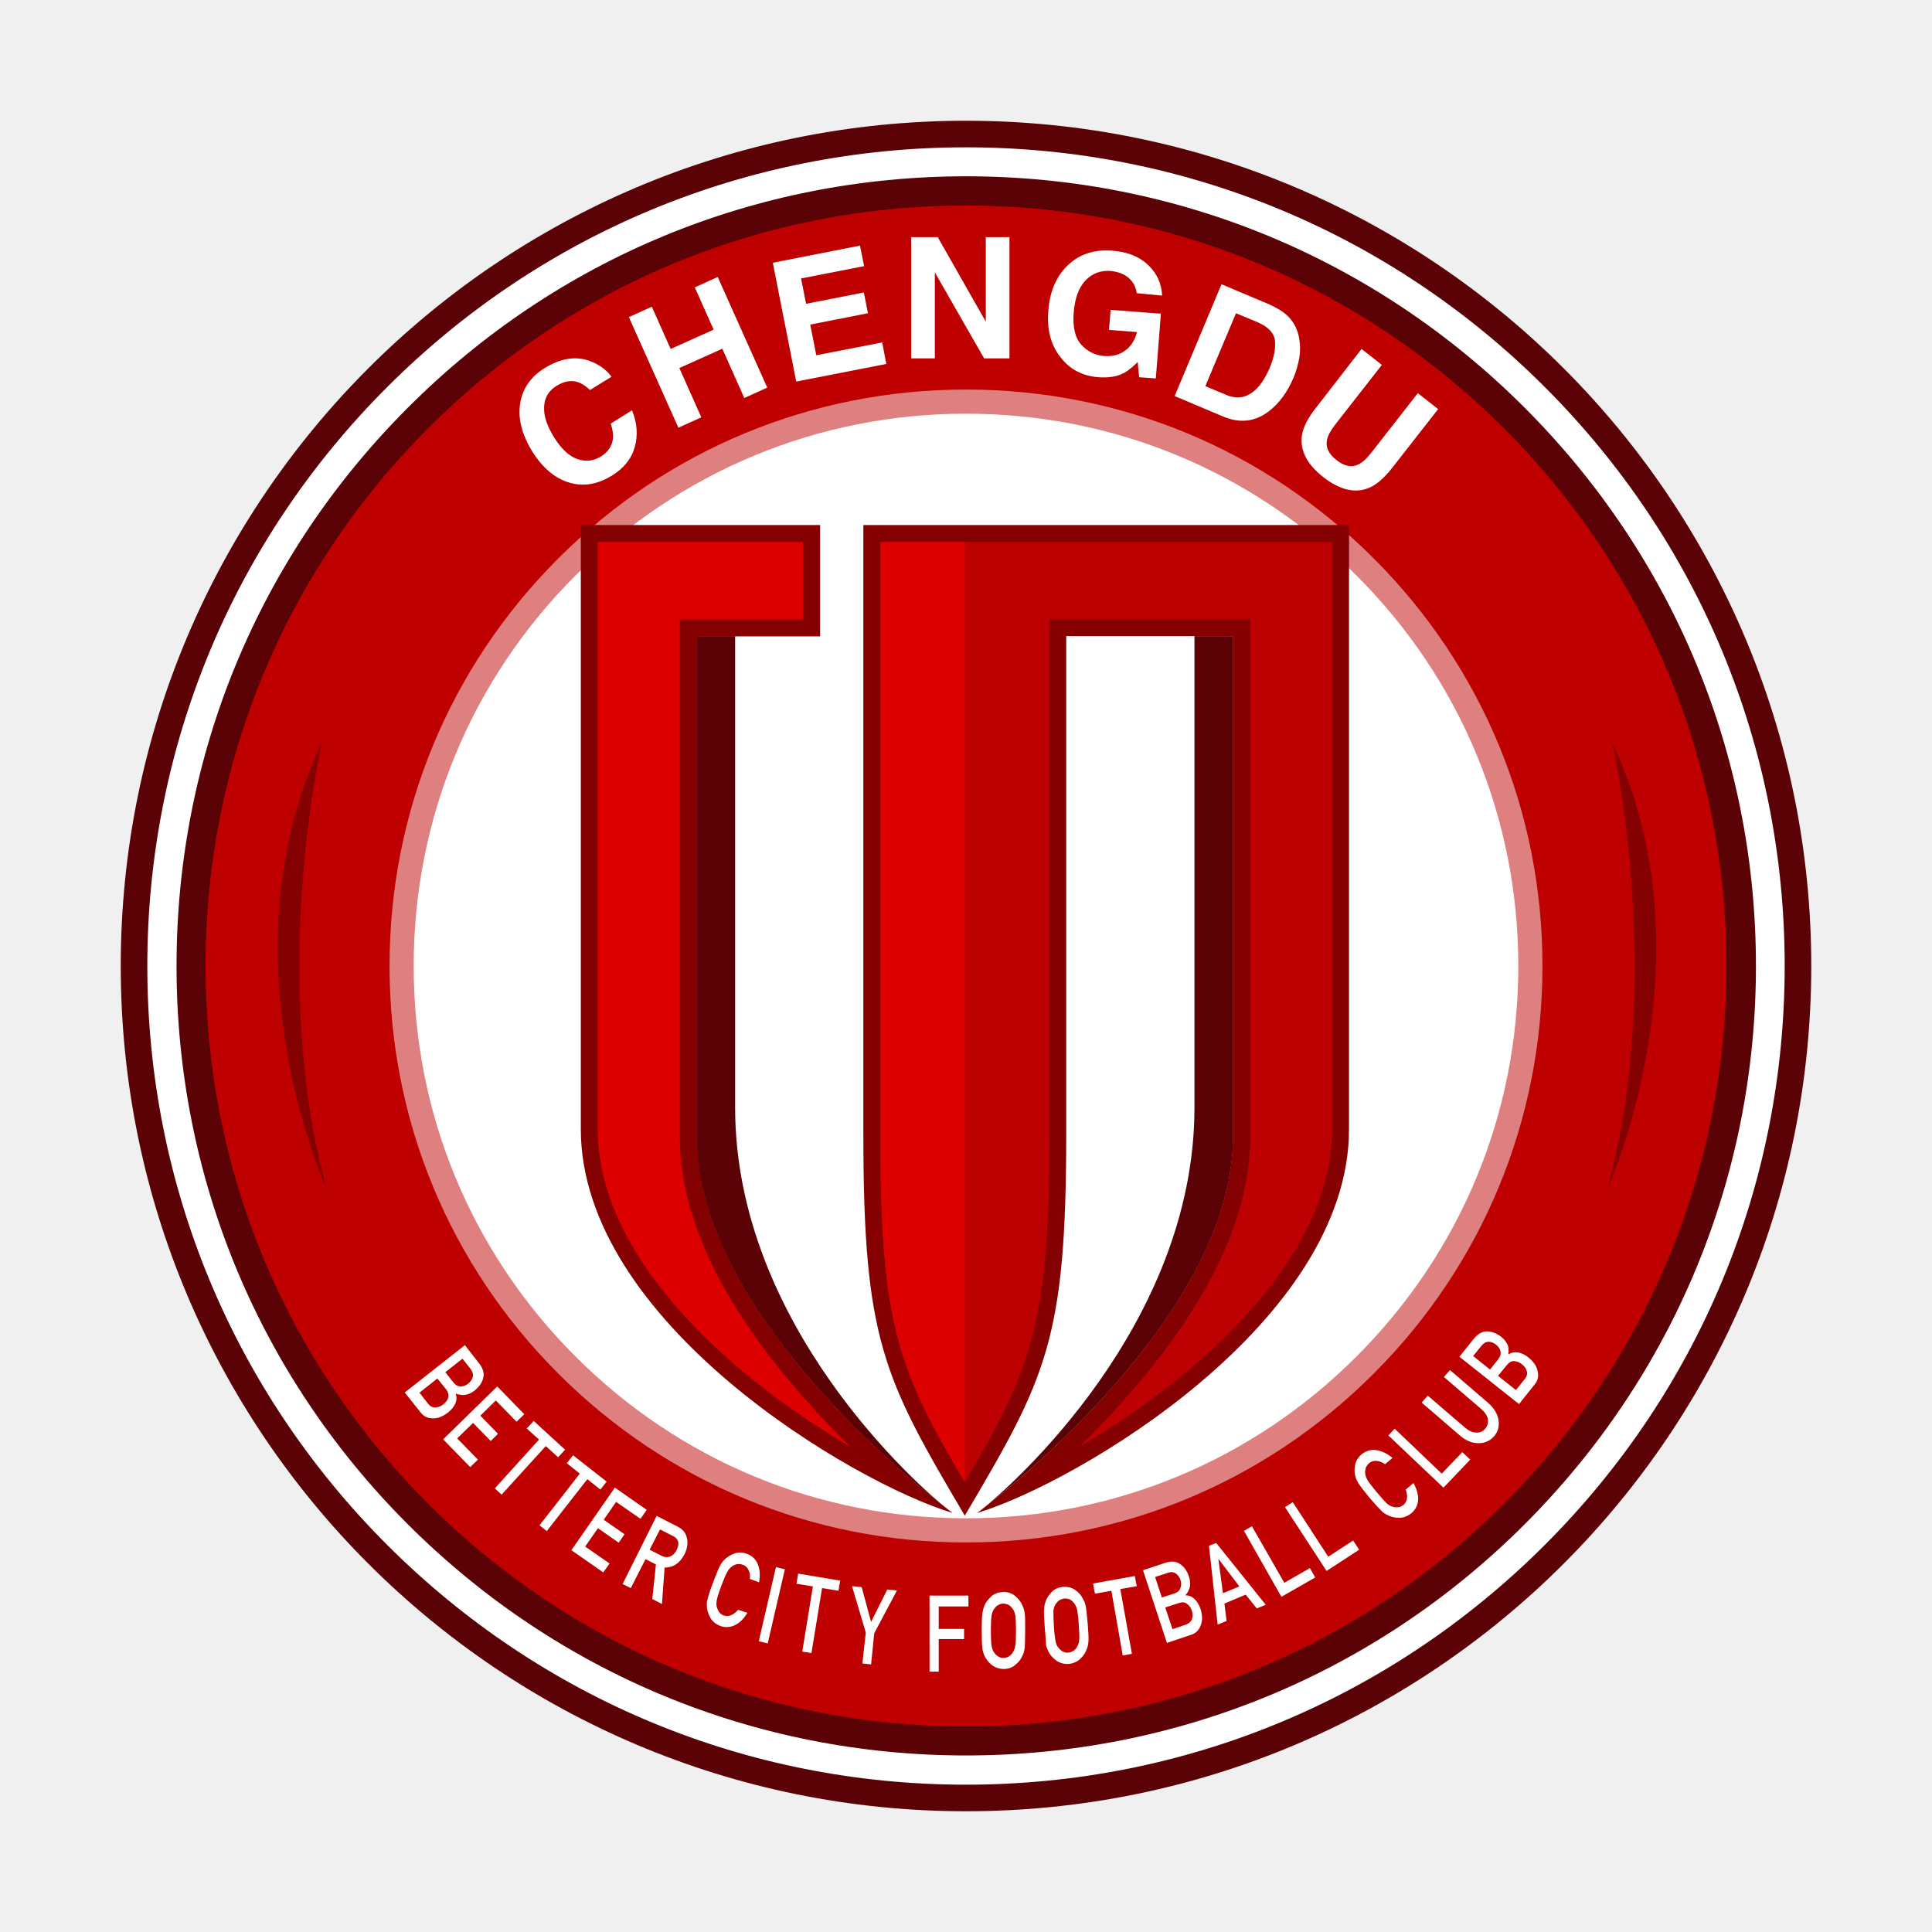
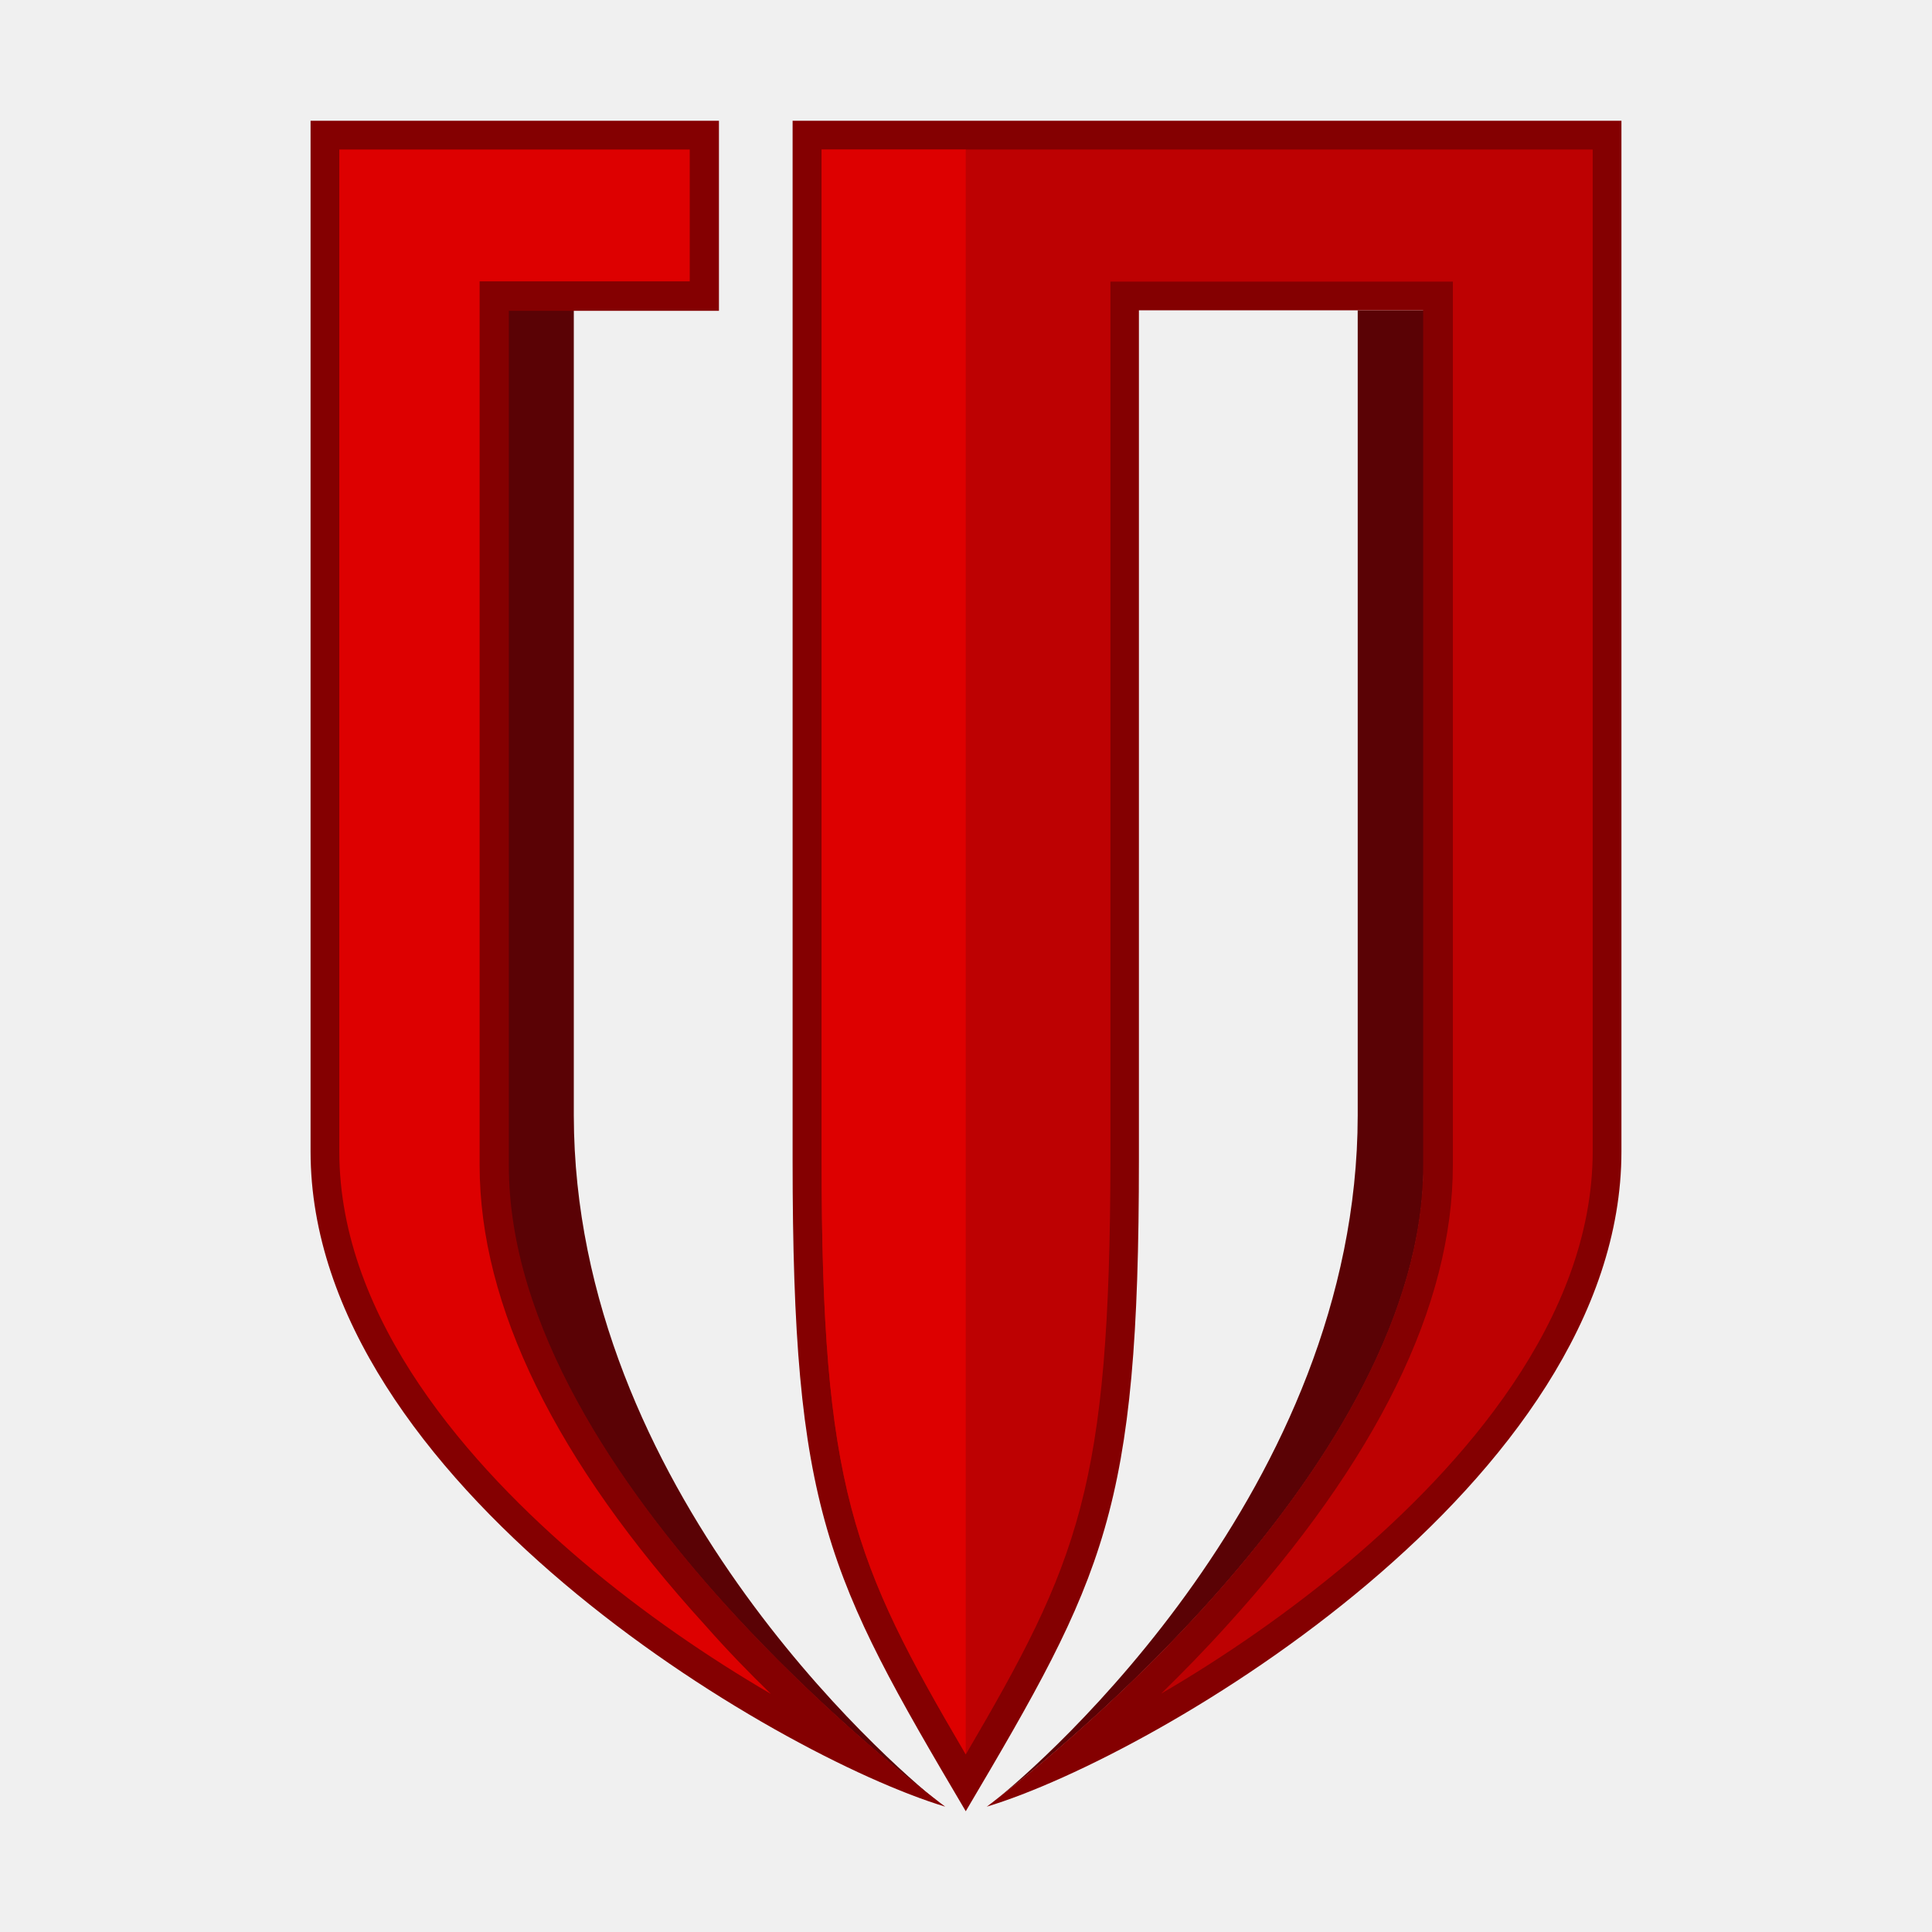
<svg xmlns="http://www.w3.org/2000/svg" version="1.1" x="0px" y="0px" viewBox="0 0 800 800" enable-background="new 0 0 800 800" xml:space="preserve">
  <g>
-     <g>
-       <g>
-         <g>
-           <circle fill="#5A0205" cx="400" cy="400" r="350" />
-           <path fill="#FFFFFF" d="M400,739c-90.5,0-175.7-35.3-239.7-99.3S61,490.5,61,400s35.3-175.7,99.3-239.7S309.5,61,400,61      s175.7,35.3,239.7,99.3S739,309.4,739,400s-35.3,175.7-99.3,239.7S490.5,739,400,739z" />
-           <path fill="#5A0205" d="M400,726.9c-87.3,0-169.4-34-231.2-95.8C107.1,569.4,73.1,487.3,73.1,400s34-169.4,95.8-231.2      C230.6,107,312.7,73,400.1,73c87.3,0,169.4,34,231.2,95.8c61.7,61.7,95.8,143.8,95.8,231.2c0,87.3-34,169.4-95.8,231.2      S487.3,726.9,400,726.9z" />
-           <path fill="#BE0000" d="M400,714.9c-84.1,0-163.2-32.8-222.7-92.2C117.9,563.2,85.1,484.1,85.1,400s32.8-163.2,92.2-222.7      c59.5-59.5,138.6-92.2,222.7-92.2s163.2,32.8,222.7,92.2c59.5,59.5,92.2,138.6,92.2,222.7s-32.8,163.2-92.2,222.7      C563.2,682.1,484.1,714.9,400,714.9z" />
-           <path opacity="0.5" fill="#FFFFFF" enable-background="new    " d="M400,638.7c-63.8,0-123.7-24.8-168.8-69.9      c-45.1-45.1-69.9-105-69.9-168.8s24.8-123.7,69.9-168.8s105-69.9,168.8-69.9s123.7,24.8,168.8,69.9s69.9,105,69.9,168.8      s-24.8,123.7-69.9,168.8C523.7,613.9,463.8,638.7,400,638.7z" />
-           <path fill="#FFFFFF" d="M400,628.7c-61.1,0-118.5-23.8-161.7-67s-67-100.6-67-161.7s23.8-118.5,67-161.7s100.6-67,161.7-67      s118.5,23.8,161.7,67s67,100.6,67,161.7s-23.8,118.5-67,161.7S461.1,628.7,400,628.7z" />
-         </g>
-         <path fill="#840001" d="M133.2,307.7c0,0-22.1,96.3,2,184.5C135.2,492.3,91.1,396,133.2,307.7z" />
-         <path fill="#840001" d="M667.6,307.7c0,0,22.1,96.3-2,184.5C665.6,492.3,709.7,396,667.6,307.7z" />
-       </g>
-       <g>
-         <path fill="#5A0205" d="M392.8,625.3c-13.1-10-104.4-82.2-104.4-154.5c0-77.8,0-207.4,0-207.4h16c0,0,0,70.4,0,195.4     C304.5,549.1,380.9,616,392.8,625.3z" />
-         <path fill="#5A0205" d="M406.2,625.3c13.1-10,104.4-82.2,104.4-154.5c0-77.8,0-207.4,0-207.4h-16c0,0,0,70.4,0,195.4     C494.5,549.1,418.1,616,406.2,625.3z" />
-         <path fill="#840001" d="M339.5,217.4h-99c0,0,0,161.6,0,250.1c0,80,112.6,146.5,154,159c0,0-105.9-77.8-105.9-155.6     s0-207.4,0-207.4h51v-46.1H339.5z" />
-         <path fill="#DD0000" d="M352.2,599.1c-15.1-8.8-31.2-19.8-45.7-32.1c-26.9-22.8-59-58.5-59-99.5V224.4h85v32h-51v214.5     c0,34.1,18.4,71.7,54.8,111.7C341.6,588.5,347,594.1,352.2,599.1z" />
-         <path fill="#840001" d="M357.5,217.4c0,0,0,195.1,0,252.1c0,85.4,8.3,101,42,158.1c33.7-57,42-72.7,42-158.1     c0-57,0-150.4,0-206.1h69c0,0,0,129.6,0,207.4S404.6,626.5,404.6,626.5c41.4-12.5,154-78.9,154-159c0-88.5,0-250.1,0-250.1H357.5     z" />
-         <path fill="#BD0102" d="M399.5,613.8c-27.4-46.7-35-64.8-35-144.2V224.4h187.1v243.1c0,41-32.1,76.7-59,99.5     c-14.6,12.3-30.6,23.3-45.7,32.1c5.2-5.1,10.6-10.6,16-16.6c36.4-40.1,54.8-77.6,54.8-111.7V256.4h-83.1v213.1     C434.5,549,426.9,567,399.5,613.8z" />
-         <path fill="#DD0000" d="M399.5,224.4v389.4c-27.4-46.7-35-64.8-35-144.3V224.4H399.5z" />
-       </g>
-     </g>
-     <g>
-       <g>
-         <path fill="#FFFFFF" d="M215.6,165.9c1.2-5.6,4.5-10.1,9.8-13.4c7.1-4.4,13.7-5.3,19.9-2.6c3.5,1.5,6.1,3.6,7.9,6.1l-8.9,5.5     c-1.8-1.7-3.5-2.8-5.1-3.3c-2.7-0.9-5.7-0.3-8.8,1.6c-3.2,2-4.9,4.8-5.1,8.6c-0.2,3.8,1.2,8,4.2,12.8s6.2,7.7,9.6,8.9     c3.4,1.2,6.6,0.8,9.6-1c3.1-1.9,4.7-4.4,5.1-7.4c0.2-1.6-0.1-3.8-0.9-6.3l8.8-5.5c2.1,5.1,2.5,10.1,1.2,15s-4.4,8.8-9.3,11.9     c-6.1,3.8-12,4.8-18,3c-5.9-1.8-11-6.1-15.3-13C215.8,179.4,214.2,172.4,215.6,165.9z" />
-         <path fill="#FFFFFF" d="M280.9,177.1l-20.5-45.8l9.5-4.3l7.8,17.5l17.8-8l-7.8-17.5l9.5-4.3l20.5,45.8l-9.5,4.3l-9.1-20.4     l-17.8,8l9.1,20.4L280.9,177.1z" />
-         <path fill="#FFFFFF" d="M357.8,110.2l-26.1,5.1l2.1,10.5l23.9-4.7l1.7,8.6l-23.9,4.7l2.5,12.7l27.3-5.3l1.7,8.9l-37.3,7.3     l-9.7-49.2l36.1-7.1L357.8,110.2z" />
-         <path fill="#FFFFFF" d="M377.3,98.2h11l19.9,35v-35h9.8v50.2h-10.5l-20.4-35.6v35.6h-9.8V98.2z" />
-         <path fill="#FFFFFF" d="M470.7,121.4c-0.5-3.5-2.3-6-5.2-7.6c-1.7-0.9-3.5-1.4-5.6-1.6c-4-0.3-7.5,0.9-10.3,3.8     c-2.8,2.8-4.5,7.3-5,13.4c-0.5,6.1,0.6,10.6,3.2,13.4c2.6,2.8,5.7,4.3,9.3,4.6c3.5,0.3,6.5-0.5,8.9-2.3s4-4.4,4.8-7.6l-11.6-0.9     l0.7-8.3l20.8,1.6l-2.1,26.8l-6.9-0.5l-0.6-6.3c-2.2,2.2-4.1,3.7-5.8,4.6c-2.9,1.5-6.4,2-10.4,1.7c-6.6-0.5-11.9-3.2-15.7-8.2     c-4-5-5.8-11.4-5.1-19.4c0.6-8.1,3.4-14.4,8.2-18.9c4.8-4.5,10.9-6.5,18.3-5.9c6.4,0.5,11.3,2.5,14.9,6s5.5,7.7,5.7,12.6     L470.7,121.4z" />
-         <path fill="#FFFFFF" d="M532.4,130.1c2.8,2.4,4.6,5.5,5.4,9.2c0.6,3,0.7,5.9,0.2,8.9c-0.5,2.9-1.3,5.6-2.3,8     c-2.6,6.2-6,10.8-10.3,14.1c-5.8,4.4-12.1,5.1-19.1,2.1l-19.9-8.4l19.4-46.3l19.9,8.4C528.5,127.4,530.8,128.7,532.4,130.1z      M511.8,129.7l-12.7,30.2l8.9,3.7c4.6,1.9,8.7,1,12.4-2.7c2-2.1,3.7-4.8,5.2-8.2c2-4.7,2.7-8.6,2.3-11.8     c-0.4-3.1-2.8-5.6-7.2-7.5L511.8,129.7z" />
-         <path fill="#FFFFFF" d="M563.8,144.5l8.4,6.6l-19,24.3c-2.1,2.7-3.4,4.9-3.7,6.7c-0.7,3,0.6,5.8,3.9,8.4c3.3,2.6,6.4,3.2,9.1,1.8     c1.6-0.7,3.5-2.5,5.6-5.2l19-24.3l8.4,6.6l-19,24.3c-3.3,4.2-6.5,7-9.6,8.3c-5.8,2.4-12.1,0.9-18.9-4.4     c-6.8-5.3-9.8-11.1-8.9-17.3c0.5-3.4,2.4-7.1,5.7-11.3L563.8,144.5z" />
-       </g>
-       <g>
-         <path fill="#FFFFFF" d="M192.5,557l6,7.7c1.5,2,2.1,3.9,1.6,5.8c-0.4,1.9-1.6,3.7-3.6,5.3c-1,0.8-2.1,1.4-3.4,1.7     c-0.6,0.1-1.3,0.2-2,0.1c-0.7-0.1-1.5-0.2-2.3-0.5l-0.1,0.1c0.5,1.4,0.4,2.7-0.2,4.1c-0.7,1.4-1.7,2.6-3,3.6     c-2.2,1.7-4.3,2.5-6.3,2.4c-2.1,0-3.8-0.8-5-2.4l-6.6-8.3L192.5,557z M191.5,562.6l-7.1,5.6l3.4,4.3c0.9,1.1,1.9,1.6,3,1.6     s2.1-0.4,3.1-1.2s1.6-1.7,1.9-2.8c0.2-1-0.1-2.1-0.9-3.2L191.5,562.6z M181.1,570.8l-7.4,5.9l3.6,4.6c0.9,1.1,1.9,1.6,3.1,1.5     c1.1-0.1,2.2-0.5,3.2-1.3s1.7-1.7,2-2.8s0-2.2-0.8-3.3L181.1,570.8z" />
-         <path fill="#FFFFFF" d="M205.9,574.1l11.2,11.5l-3.2,3.1l-8.6-8.8l-6.4,6.3l7.3,7.5l-3,3l-7.3-7.5l-6.6,6.4l8.6,8.8l-3.2,3.1     L183.5,596L205.9,574.1z" />
-         <path fill="#FFFFFF" d="M223.2,596.1l-5.1-4.6l2.9-3.1l13,11.9l-2.9,3.1l-5.1-4.6l-18.3,20.1l-2.8-2.6L223.2,596.1z" />
-         <path fill="#FFFFFF" d="M240.1,610.2l-5.4-4.3l2.6-3.3l13.9,10.9l-2.6,3.3l-5.4-4.3L226.4,634l-3-2.4L240.1,610.2z" />
-         <path fill="#FFFFFF" d="M254.6,616l13.2,9.2l-2.6,3.7l-10.1-7l-5.1,7.4l8.6,6l-2.4,3.5l-8.6-6l-5.3,7.6l10.1,7l-2.6,3.7     l-13.2-9.2L254.6,616z" />
-         <path fill="#FFFFFF" d="M271.9,627.7l8.8,4.5c1.9,1,3.1,2.3,3.6,4.2c0.7,2.1,0.4,4.5-0.8,7.1c-2,3.8-4.7,5.6-8.3,5.6l-1.1,15.1     l-4-2.1l1.5-14.3l-4.3-2.2l-6.1,12l-3.4-1.7L271.9,627.7z M269,641.7l5.1,2.6c1.3,0.6,2.5,0.6,3.6,0.1s1.9-1.4,2.5-2.6     c0.7-1.5,0.9-2.7,0.5-3.7c-0.3-0.9-1-1.6-2.1-2.1l-5.3-2.7L269,641.7z" />
-         <path fill="#FFFFFF" d="M309.5,667.8c-1.5,2.5-3.3,4.3-5.3,5.2s-4.1,1-6.1,0.2c-1.8-0.7-3.2-1.9-4-3.4c-0.9-1.5-1.3-3.1-1.4-4.6     c0-0.5,0-1,0-1.4c0-0.5,0.1-1,0.3-1.7c0.3-1.2,1-3.6,2.3-6.9c1.3-3.4,2.2-5.7,2.8-6.8c0.6-1.1,1.2-1.9,1.8-2.5     c1.1-1.1,2.4-2,4.1-2.6c1.6-0.6,3.4-0.6,5.3,0.1c2.3,0.9,3.8,2.4,4.6,4.6c0.8,2.2,0.9,4.6,0.4,7.2l-3.8-1.4     c0.2-1.3,0-2.5-0.5-3.6s-1.3-1.9-2.5-2.3c-0.9-0.3-1.7-0.3-2.4-0.2c-0.8,0.2-1.5,0.5-2.1,1c-0.7,0.5-1.3,1.2-1.8,2.1     c-0.6,1-1.4,2.9-2.5,5.8c-1.1,2.9-1.7,4.9-1.9,6c-0.2,1.1-0.2,2,0,2.8c0.2,0.7,0.5,1.4,0.9,2c0.4,0.7,1.1,1.2,1.9,1.5     c2,0.7,4,0,6-2.3L309.5,667.8z" />
-         <path fill="#FFFFFF" d="M321.3,648.9l3.7,0.9l-7.1,30.7l-3.7-0.9L321.3,648.9z" />
-         <path fill="#FFFFFF" d="M336.6,656.9l-6.8-1.1l0.7-4.2l17.4,2.9l-0.7,4.2l-6.8-1.1l-4.4,26.9l-3.8-0.6L336.6,656.9z" />
-         <path fill="#FFFFFF" d="M358.5,676l-5.7-19.2l4,0.4l3.9,14.4l6.7-13.4l4,0.4l-9.4,17.7l-1.3,12.9l-3.6-0.4L358.5,676z" />
-         <path fill="#FFFFFF" d="M384.9,660.7H401v4.5h-12.3v9.3h10.5v4.2h-10.5v13.5h-3.8L384.9,660.7L384.9,660.7z" />
-         <path fill="#FFFFFF" d="M406.5,675.2c0-3.7,0.1-6.1,0.3-7.3c0.2-1.2,0.5-2.2,0.8-3c0.6-1.5,1.6-2.7,2.9-3.9s3-1.7,5-1.8     c2,0,3.7,0.6,5,1.8c1.3,1.1,2.3,2.4,2.9,3.9c0.4,0.8,0.7,1.8,0.9,3c0.2,1.2,0.2,3.7,0.2,7.3s-0.1,6-0.2,7.3     c-0.2,1.3-0.5,2.3-0.9,3c-0.6,1.5-1.5,2.7-2.9,3.8c-1.3,1.2-3,1.8-5,1.8c-2-0.1-3.6-0.7-5-1.8c-1.3-1.1-2.3-2.4-2.9-3.8     c-0.2-0.5-0.4-0.9-0.5-1.4c-0.1-0.4-0.3-1-0.3-1.7C406.6,681.3,406.5,678.8,406.5,675.2z M410.3,675.2c0,3.1,0.1,5.2,0.3,6.3     c0.2,1.1,0.5,2,1,2.7c0.4,0.6,0.9,1.2,1.6,1.6c0.6,0.5,1.4,0.7,2.3,0.7s1.7-0.2,2.4-0.7c0.6-0.4,1.1-0.9,1.5-1.6     c0.5-0.7,0.8-1.6,1-2.7c0.2-1.1,0.3-3.2,0.3-6.3s-0.1-5.2-0.3-6.3c-0.2-1.1-0.5-1.9-1-2.6c-0.4-0.6-0.9-1.2-1.5-1.6     c-0.7-0.4-1.5-0.6-2.4-0.7c-0.9,0-1.7,0.3-2.3,0.7c-0.7,0.4-1.2,1-1.6,1.6c-0.5,0.7-0.8,1.5-1,2.6     C410.4,670,410.3,672.1,410.3,675.2z" />
-         <path fill="#FFFFFF" d="M432.6,673.7c-0.3-3.6-0.4-6.1-0.3-7.3s0.3-2.3,0.6-3.1c0.5-1.5,1.4-2.9,2.6-4.1c1.2-1.2,2.8-2,4.8-2.1     s3.7,0.3,5.1,1.4c1.4,1,2.5,2.3,3.1,3.7c0.5,0.7,0.8,1.7,1.1,2.9c0.2,1.2,0.5,3.7,0.8,7.3s0.4,6,0.3,7.3s-0.3,2.3-0.7,3.1     c-0.5,1.5-1.3,2.8-2.6,4c-1.2,1.2-2.9,2-4.9,2.2c-2,0.1-3.7-0.4-5.1-1.4s-2.5-2.2-3.2-3.6c-0.2-0.5-0.4-0.9-0.6-1.3     c-0.2-0.4-0.3-1-0.5-1.7C433.1,679.7,432.9,677.3,432.6,673.7z M436.4,673.5c0.2,3.1,0.5,5.2,0.7,6.2c0.2,1.1,0.6,1.9,1.2,2.6     c0.4,0.6,1,1.1,1.7,1.5s1.5,0.6,2.4,0.5s1.7-0.4,2.3-0.9c0.6-0.4,1.1-1,1.4-1.7c0.4-0.7,0.7-1.6,0.8-2.7c0.1-1.1,0-3.2-0.2-6.3     s-0.5-5.2-0.7-6.3c-0.3-1-0.7-1.9-1.2-2.5c-0.4-0.6-1-1.1-1.6-1.5c-0.7-0.4-1.5-0.5-2.4-0.5c-0.9,0.1-1.6,0.4-2.3,0.8     c-0.6,0.5-1.1,1.1-1.5,1.7c-0.4,0.7-0.7,1.6-0.8,2.7C436.2,668.3,436.2,670.4,436.4,673.5z" />
-         <path fill="#FFFFFF" d="M460.2,658.7l-6.8,1.2l-0.8-4.2l17.3-3.1l0.8,4.2l-6.8,1.2l4.8,26.8l-3.8,0.7L460.2,658.7z" />
-         <path fill="#FFFFFF" d="M473.3,650.2l9.3-3.1c2.4-0.8,4.4-0.6,6,0.5c1.7,1.1,2.9,2.8,3.7,5.2c0.4,1.2,0.6,2.5,0.5,3.8     c-0.1,0.6-0.3,1.2-0.6,1.9c-0.3,0.7-0.7,1.3-1.3,2v0.1c1.4,0,2.7,0.5,3.8,1.6c1.1,1.1,1.9,2.5,2.4,4c0.8,2.6,0.9,4.8,0.1,6.8     c-0.7,2-2,3.3-3.9,3.9l-10.1,3.4L473.3,650.2z M478.3,653l2.8,8.5l5.2-1.7c1.3-0.4,2.2-1.2,2.5-2.3c0.4-1,0.4-2.1,0-3.3     s-1.1-2.1-2-2.7c-0.9-0.6-2-0.7-3.3-0.2L478.3,653z M482.5,665.6l3,9l5.6-1.9c1.3-0.5,2.2-1.3,2.5-2.4c0.3-1.1,0.3-2.2-0.1-3.4     s-1.1-2.2-2-2.8c-0.9-0.7-2-0.8-3.4-0.3L482.5,665.6z" />
-         <path fill="#FFFFFF" d="M515.8,660.3L507,664l0.9,7.2l-3.7,1.5l-3.6-32.6l3-1.2l20.5,25.6l-3.7,1.5L515.8,660.3z M513.2,656.9     l-8.6-11.3h-0.1l1.9,14.1L513.2,656.9z" />
-         <path fill="#FFFFFF" d="M515.1,633.9l3.3-1.9l13.4,23.4l10.6-6.1l2.2,3.9l-14,8L515.1,633.9z" />
-         <path fill="#FFFFFF" d="M532.1,624.1l3.2-2.1l14.7,22.6l10.3-6.7l2.5,3.8l-13.5,8.8L532.1,624.1z" />
-         <path fill="#FFFFFF" d="M585.3,614.1c1.4,2.6,2.1,5,1.9,7.2c-0.2,2.2-1.2,4-2.9,5.4c-1.6,1.2-3.2,1.8-5,1.8     c-1.7,0-3.3-0.4-4.7-1.1c-0.4-0.2-0.9-0.5-1.3-0.7c-0.4-0.3-0.8-0.6-1.3-1.1c-0.9-0.9-2.6-2.7-4.9-5.4c-2.3-2.8-3.8-4.8-4.5-5.8     c-0.6-1.1-1.1-2-1.3-2.8c-0.5-1.5-0.5-3.1-0.2-4.9c0.3-1.7,1.2-3.2,2.7-4.5c1.9-1.5,4-2.1,6.3-1.7c2.3,0.4,4.5,1.5,6.5,3.2     l-3.1,2.6c-1-0.8-2.2-1.2-3.4-1.4c-1.2-0.1-2.3,0.2-3.2,1c-0.7,0.6-1.1,1.3-1.4,2c-0.2,0.8-0.3,1.5-0.2,2.3s0.4,1.7,0.9,2.6     c0.6,1,1.9,2.7,3.8,5s3.4,3.9,4.2,4.7c0.8,0.7,1.6,1.2,2.5,1.4c0.7,0.2,1.5,0.3,2.2,0.2c0.8,0,1.5-0.4,2.2-0.9     c1.6-1.4,2-3.5,1-6.4L585.3,614.1z" />
-         <path fill="#FFFFFF" d="M574.9,594.4l2.6-2.8l19.5,18.6l8.5-8.9l3.3,3.1L597.7,616L574.9,594.4z" />
-         <path fill="#FFFFFF" d="M588.7,580.8l2.5-2.9l15.4,13.2c1.6,1.4,3.2,2.1,4.7,2.1c1.5,0.1,2.8-0.5,3.7-1.6s1.3-2.4,1.1-3.9     c-0.2-1.4-1.2-2.9-2.8-4.3l-15.4-13.2l2.5-2.9l15.8,13.6c2.5,2.2,3.9,4.6,4.3,7.1c0.4,2.6-0.2,4.9-1.9,6.8     c-1.7,1.9-3.8,2.8-6.4,2.8c-2.6,0-5.2-1-7.7-3.2L588.7,580.8z" />
-         <path fill="#FFFFFF" d="M604.3,561.8l6.1-7.6c1.6-1.9,3.3-2.9,5.3-2.9s4,0.8,6,2.3c1,0.8,1.8,1.8,2.4,2.9     c0.3,0.6,0.5,1.2,0.5,1.9c0.1,0.7,0.1,1.5,0,2.3l0.1,0.1c1.2-0.8,2.6-1,4-0.8c1.5,0.4,2.9,1,4.2,2.1c2.1,1.7,3.4,3.6,3.8,5.6     c0.5,2.1,0.1,3.9-1.1,5.4l-6.6,8.3L604.3,561.8z M610,561.5l7,5.6l3.4-4.3c0.9-1.1,1.2-2.2,0.9-3.3c-0.2-1-0.9-2-1.8-2.7     c-1-0.8-2-1.2-3.1-1.2s-2,0.5-2.9,1.6L610,561.5z M620.3,569.7l7.4,5.9l3.7-4.6c0.9-1.1,1.1-2.2,0.8-3.3s-1-2-2-2.8     s-2.1-1.2-3.2-1.3c-1.1-0.1-2.1,0.5-3,1.6L620.3,569.7z" />
-       </g>
-     </g>
+     <path fill="#5A0205" d="M388.5,746.1C366.1,729,210.3,605.8,210.3,482.4c0-132.8,0-353.9,0-353.9h27.3c0,0,0,120.1,0,333.4   C237.8,616,368.2,730.2,388.5,746.1z" />
+     <path fill="#5A0205" d="M411.3,746.1c22.4-17.1,178.2-140.3,178.2-263.7c0-132.8,0-353.9,0-353.9h-27.3c0,0,0,120.1,0,333.4   C562,616,431.7,730.2,411.3,746.1z" />
+     <path fill="#840001" d="M297.5,50H128.6c0,0,0,275.8,0,426.8c0,136.5,192.2,250,262.8,271.3c0,0-180.7-132.8-180.7-265.5   s0-353.9,0-353.9h87V50H297.5z" />
+     <path fill="#DD0000" d="M319.2,701.4c-25.8-15-53.2-33.8-78-54.8c-45.9-38.9-100.7-99.8-100.7-169.8V61.9h145.1v54.6h-87v366   c0,58.2,31.4,122.4,93.5,190.6C301.1,683.3,310.3,692.8,319.2,701.4z" />
+     <path fill="#840001" d="M328.2,50c0,0,0,332.9,0,430.2c0,145.7,14.2,172.4,71.7,269.8c57.5-97.3,71.7-124.1,71.7-269.8   c0-97.3,0-256.7,0-351.7h117.7c0,0,0,221.2,0,353.9S408.6,748.1,408.6,748.1c70.6-21.3,262.8-134.6,262.8-271.3   c0-151,0-426.8,0-426.8H328.2z" />
+     <path fill="#BD0102" d="M399.9,726.5c-46.8-79.7-59.7-110.6-59.7-246.1V61.9h319.3v414.8c0,70-54.8,130.9-100.7,169.8   c-24.9,21-52.2,39.8-78,54.8c8.9-8.7,18.1-18.1,27.3-28.3c62.1-68.4,93.5-132.4,93.5-190.6V116.6H459.8v363.7   C459.6,615.9,446.7,646.6,399.9,726.5z" />
+     <path fill="#DD0000" d="M399.9,61.9v664.5c-46.8-79.7-59.7-110.6-59.7-246.2V61.9H399.9z" />
  </g>
+   <g>
+ </g>
+   <g>
+ </g>
+   <g>
+ </g>
+   <g>
+ </g>
+   <g>
+ </g>
+   <g>
+ </g>
+   <g>
+ </g>
+   <g>
+ </g>
+   <g>
+ </g>
+   <g>
+ </g>
+   <g>
+ </g>
</svg>
